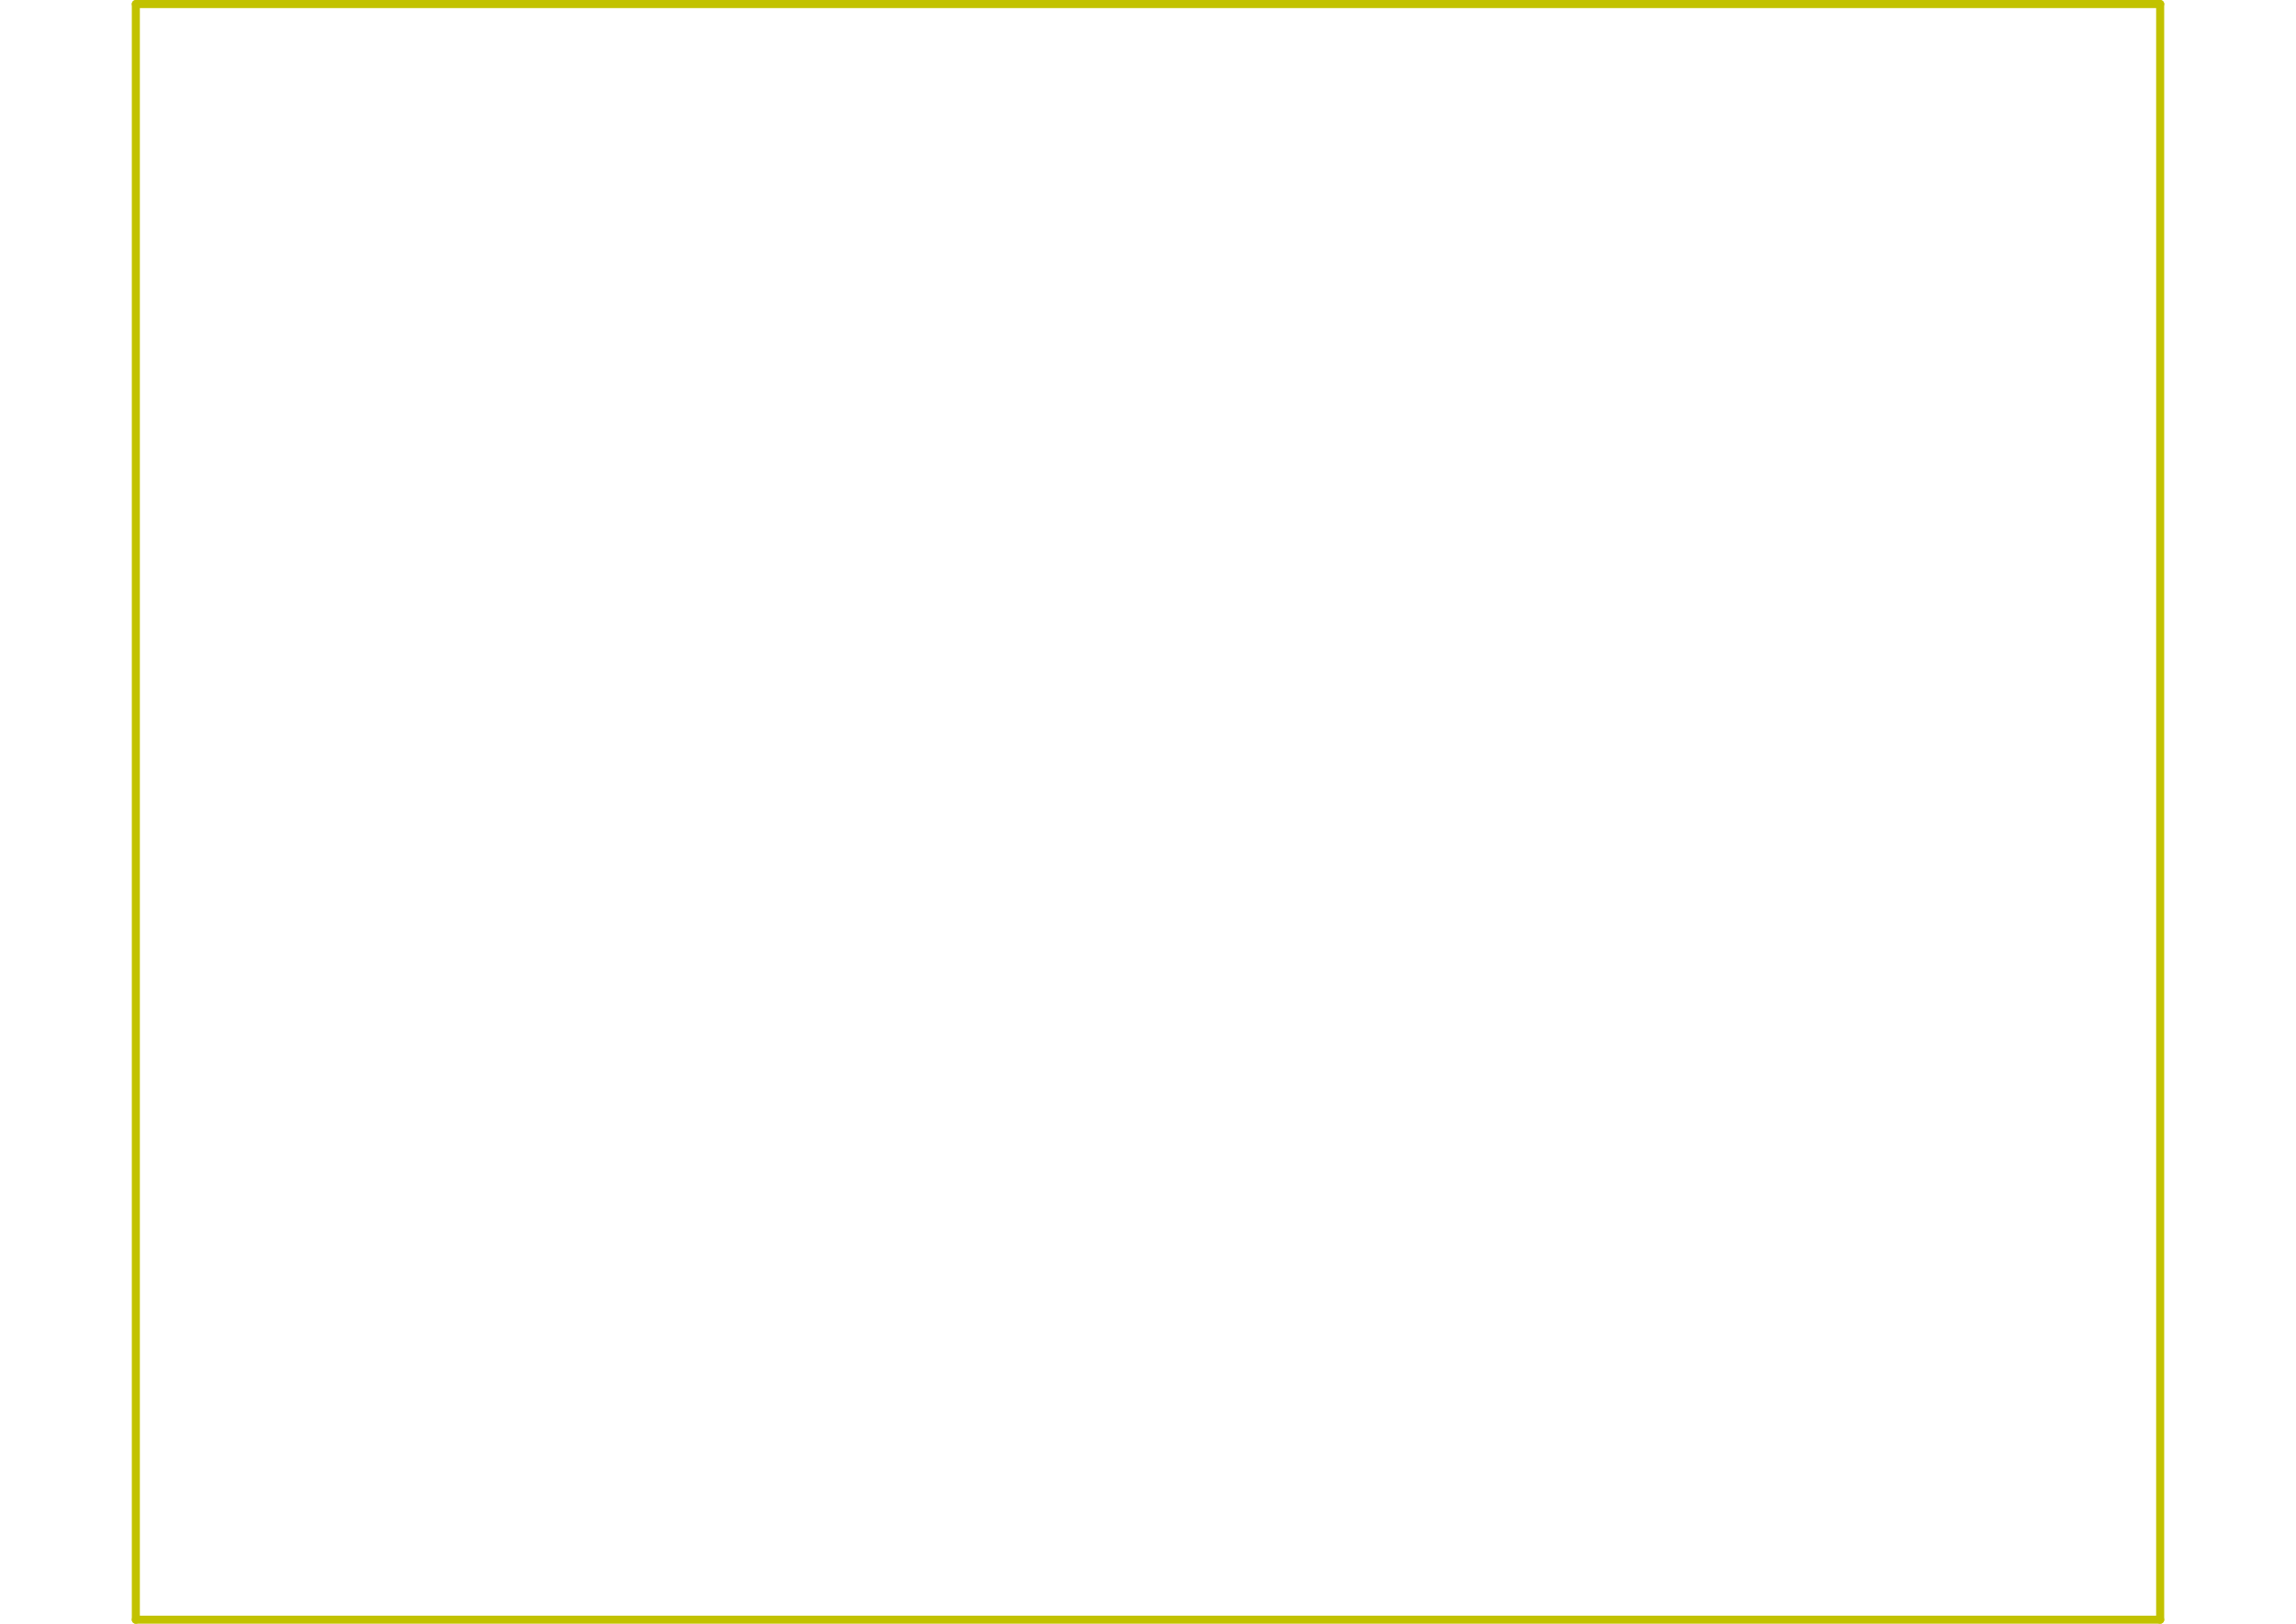
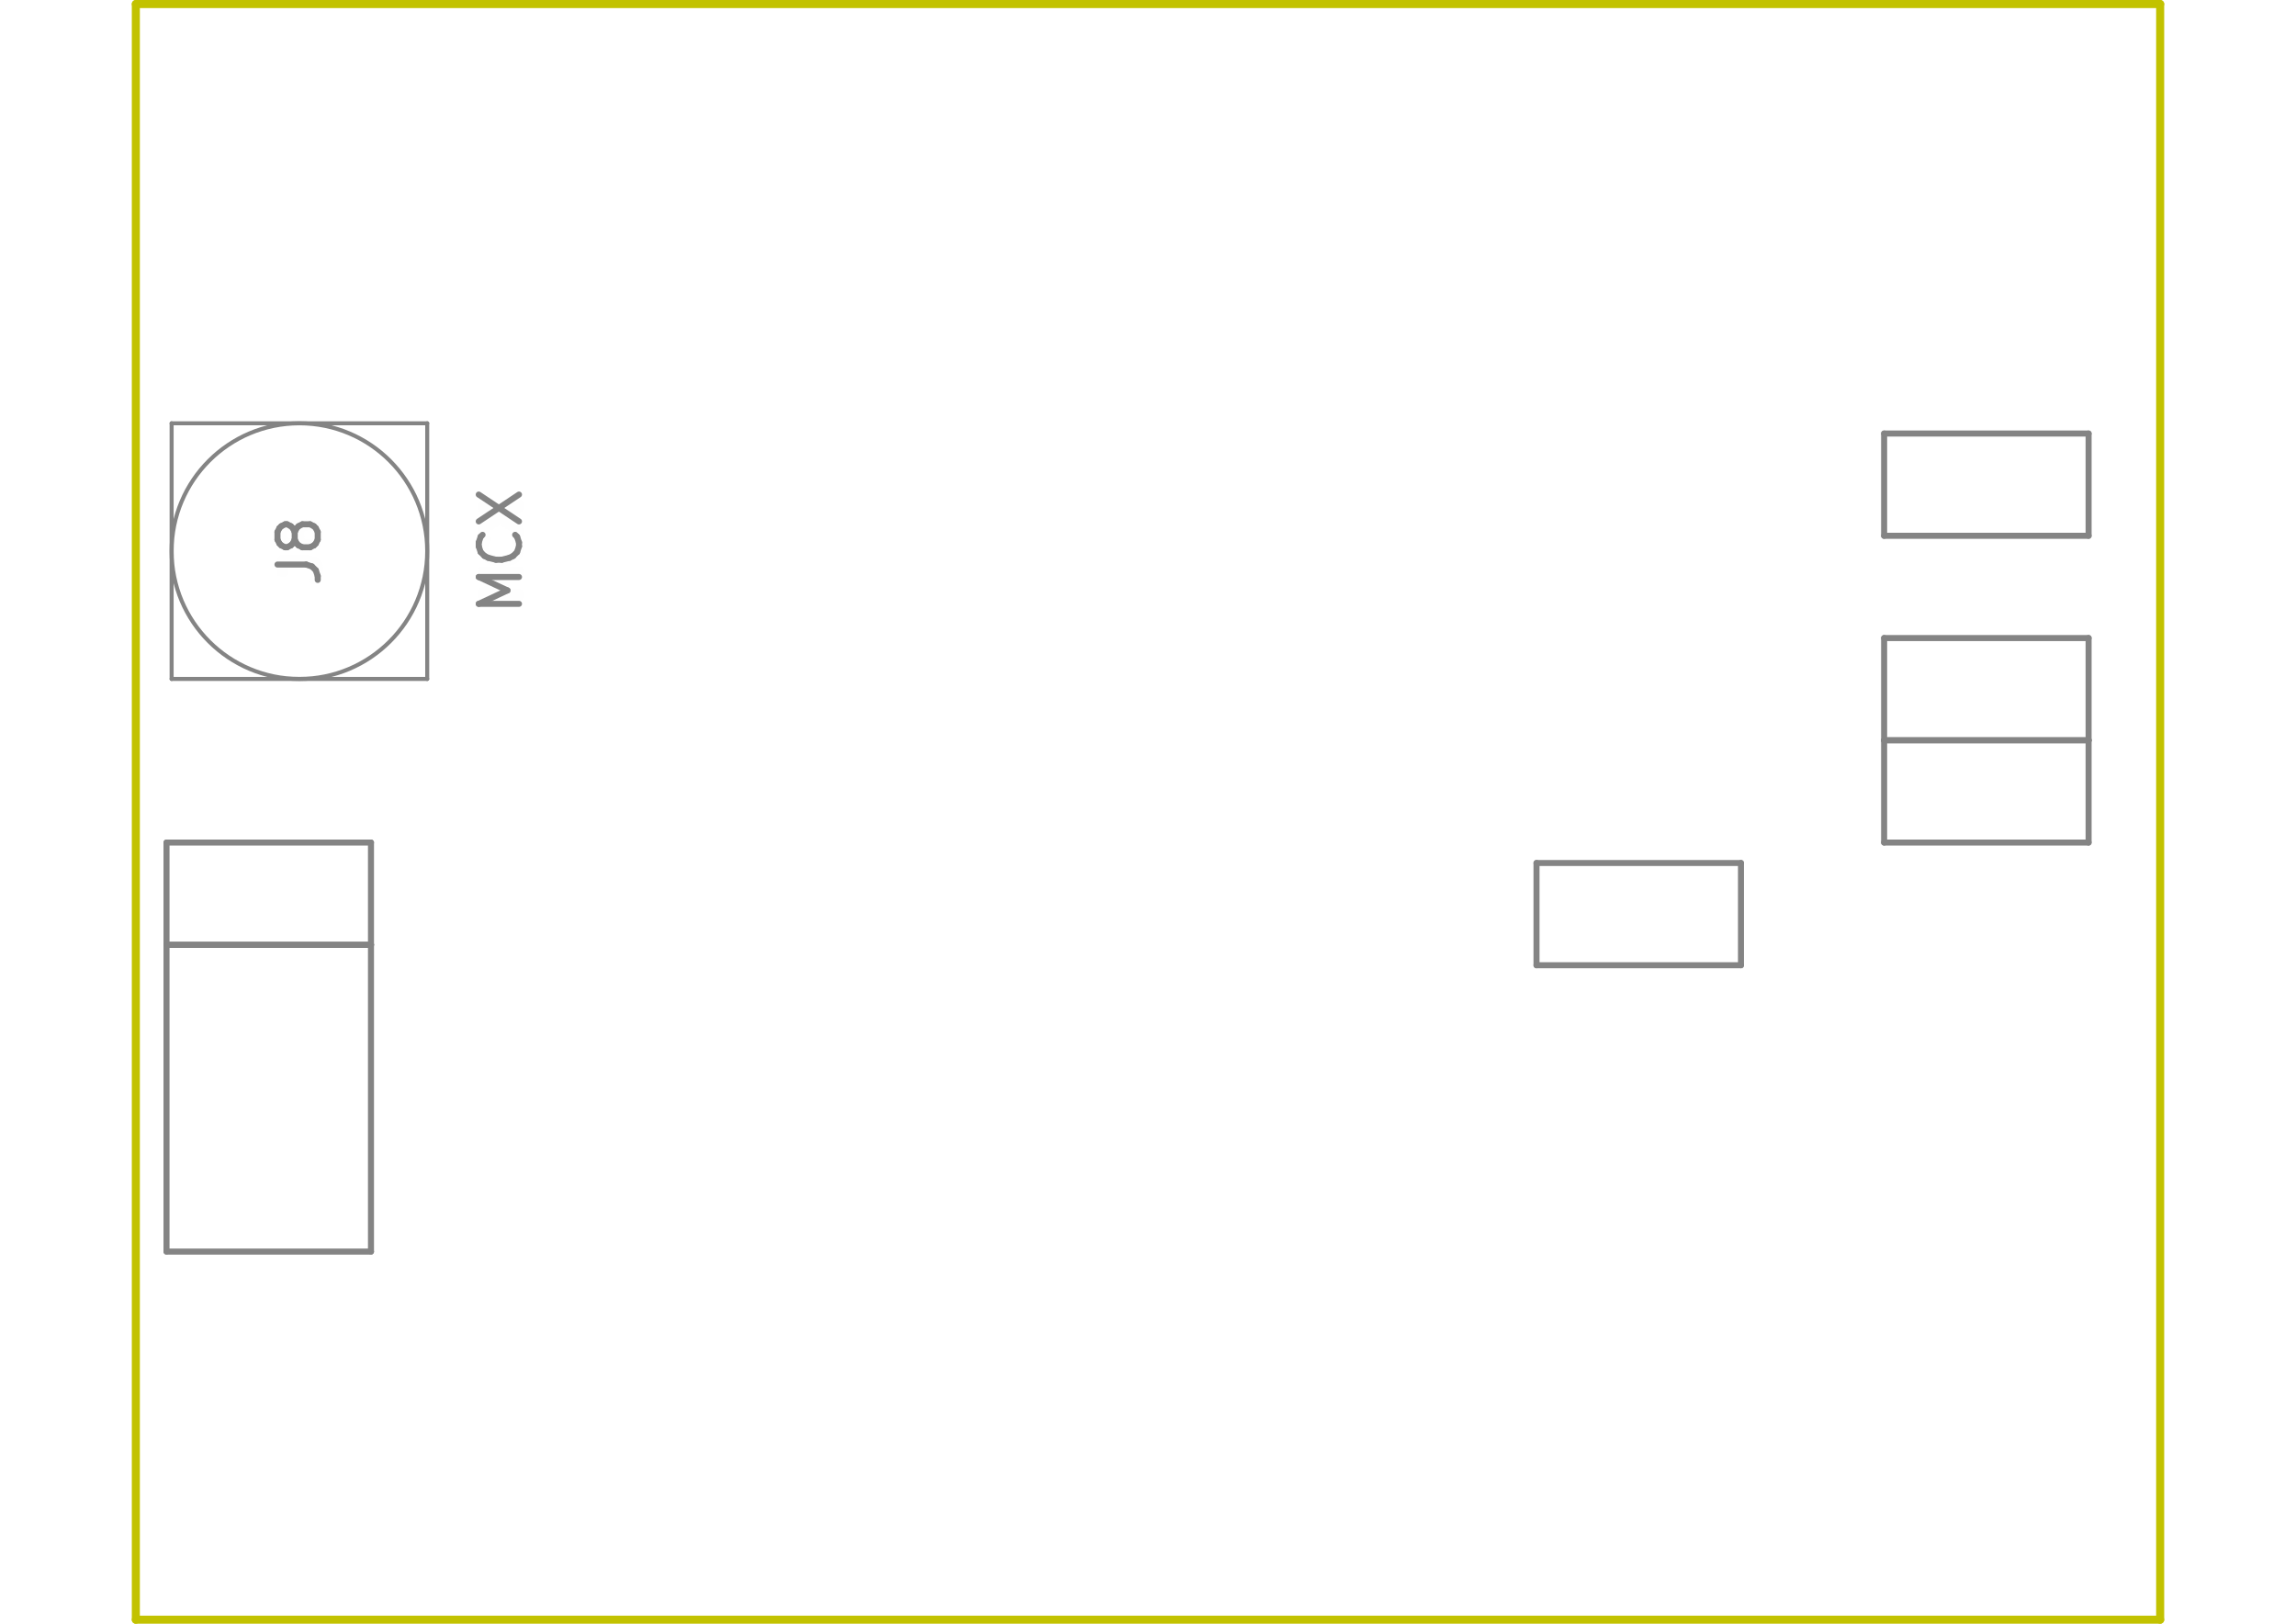
<svg xmlns="http://www.w3.org/2000/svg" version="1.1" width="297.002mm" height="210.007mm" viewBox="0 0 297.002 210.007">
  <g style="fill:#848484; fill-opacity:1;stroke:#848484; stroke-opacity:1; stroke-linecap:round; stroke-linejoin:round;" transform="translate(0 0) scale(1 1)">
</g>
  <g style="fill:#848484; fill-opacity:0.0;  stroke:#848484; stroke-width:0; stroke-opacity:1;  stroke-linecap:round; stroke-linejoin:round;">
+ </g>
+   <g style="fill:#848484; fill-opacity:0.0;  stroke:#848484; stroke-width:0.781; stroke-opacity:1;  stroke-linecap:round; stroke-linejoin:round;">
+     <g transform="rotate(-90 64.7656 71.2793)">
+       <text x="64.766" y="73.883" textLength="17.418" font-size="6.942" lengthAdjust="spacingAndGlyphs" text-anchor="middle" opacity="0.01" style="font-family:monospace">MCX</text>
+     </g>
+     <g class="stroked-text">
+       <path d="M67.134 78.098 L61.927 78.098 " />
+       <path d="M61.927 78.098 L65.646 76.362 " />
+       <path d="M65.646 76.362 L61.927 74.626 " />
+       <path d="M61.927 74.626 L67.134 74.626 " />
+       <path d="M66.638 69.172 L66.886 69.42 " />
+       <path d="M66.886 69.42 L67.134 70.163 " />
+       <path d="M67.134 70.163 L67.134 70.659 " />
+       <path d="M67.134 70.659 L66.886 71.403 " />
+       <path d="M66.886 71.403 L66.39 71.899 " />
+       <path d="M66.39 71.899 L65.894 72.147 " />
+       <path d="M65.894 72.147 L64.902 72.395 " />
+       <path d="M64.902 72.395 L64.158 72.395 " />
+       <path d="M64.158 72.395 L63.167 72.147 " />
+       <path d="M63.167 72.147 L62.671 71.899 " />
+       <path d="M62.671 71.899 L62.175 71.403 " />
+       <path d="M62.175 71.403 L61.927 70.659 " />
+       <path d="M61.927 70.659 L61.927 70.163 " />
+       <path d="M61.927 70.163 L62.175 69.42 " />
+       <path d="M62.175 69.42 L62.423 69.172 " />
+       <path d="M61.927 67.436 L67.134 63.965 " />
+       <path d="M61.927 63.965 L67.134 67.436 " />
+     </g>
+     <g transform="rotate(-90 38.7317 71.2793)">
+       <text x="38.732" y="73.883" textLength="10.228" font-size="6.942" lengthAdjust="spacingAndGlyphs" text-anchor="middle" opacity="0.01" style="font-family:monospace">J8</text>
+     </g>
+     <g class="stroked-text">
+       <path d="M35.893 73.015 L39.612 73.015 " />
+       <path d="M39.612 73.015 L40.356 73.263 " />
+       <path d="M40.356 73.263 L40.852 73.759 " />
+       <path d="M40.852 73.759 L41.1 74.502 " />
+       <path d="M41.1 74.502 L41.1 74.998 " />
+       <path d="M38.124 69.792 L37.877 70.287 " />
+       <path d="M37.877 70.287 L37.629 70.535 " />
+       <path d="M37.629 70.535 L37.133 70.783 " />
+       <path d="M37.133 70.783 L36.885 70.783 " />
+       <path d="M36.885 70.783 L36.389 70.535 " />
+       <path d="M36.389 70.535 L36.141 70.287 " />
+       <path d="M36.141 70.287 L35.893 69.792 " />
+       <path d="M35.893 69.792 L35.893 68.8 " />
+       <path d="M35.893 68.8 L36.141 68.304 " />
+       <path d="M36.141 68.304 L36.389 68.056 " />
+       <path d="M36.389 68.056 L36.885 67.808 " />
+       <path d="M36.885 67.808 L37.133 67.808 " />
+       <path d="M37.133 67.808 L37.629 68.056 " />
+       <path d="M37.629 68.056 L37.877 68.304 " />
+       <path d="M37.877 68.304 L38.124 68.8 " />
+       <path d="M38.124 68.8 L38.124 69.792 " />
+       <path d="M38.124 69.792 L38.373 70.287 " />
+       <path d="M38.373 70.287 L38.62 70.535 " />
+       <path d="M38.62 70.535 L39.116 70.783 " />
+       <path d="M39.116 70.783 L40.108 70.783 " />
+       <path d="M40.108 70.783 L40.604 70.535 " />
+       <path d="M40.604 70.535 L40.852 70.287 " />
+       <path d="M40.852 70.287 L41.1 69.792 " />
+       <path d="M41.1 69.792 L41.1 68.8 " />
+       <path d="M41.1 68.8 L40.852 68.304 " />
+       <path d="M40.852 68.304 L40.604 68.056 " />
+       <path d="M40.604 68.056 L40.108 67.808 " />
+       <path d="M40.108 67.808 L39.116 67.808 " />
+       <path d="M39.116 67.808 L38.62 68.056 " />
+       <path d="M38.62 68.056 L38.373 68.304 " />
+       <path d="M38.373 68.304 L38.124 68.8 " />
+     </g>
+   </g>
+   <g style="fill:#848484; fill-opacity:0.0;  stroke:#848484; stroke-width:0.521; stroke-opacity:1;  stroke-linecap:round; stroke-linejoin:round;">
+     <path d="M22.2 87.811 L55.263 87.811 " />
+     <path d="M22.2 87.811 L22.2 54.748 " />
+     <path d="M55.263 87.811 L55.263 54.748 " />
+     <path d="M22.2 54.748 L55.263 54.748 " />
+     <circle cx="38.732" cy="71.279" r="16.532" />
+   </g>
+   <g style="fill:#848484; fill-opacity:0.0;  stroke:#848484; stroke-width:0.781; stroke-opacity:1;  stroke-linecap:round; stroke-linejoin:round;">
+     <path d="M243.723 95.746 L270.173 95.746 " />
+     <path d="M243.723 108.971 L243.723 95.746 " />
+     <path d="M270.173 95.746 L270.173 108.971 " />
+     <path d="M270.173 108.971 L243.723 108.971 " />
+     <path d="M243.723 82.521 L270.173 82.521 " />
+     <path d="M243.723 95.746 L243.723 82.521 " />
+     <path d="M270.173 82.521 L270.173 95.746 " />
+     <path d="M270.173 95.746 L243.723 95.746 " />
+     <path d="M270.173 69.296 L243.723 69.296 " />
+     <path d="M270.173 56.07 L270.173 69.296 " />
+     <path d="M243.723 69.296 L243.723 56.07 " />
+     <path d="M243.723 56.07 L270.173 56.07 " />
+     <path d="M225.207 124.841 L198.757 124.841 " />
+     <path d="M225.207 111.616 L225.207 124.841 " />
+     <path d="M198.757 124.841 L198.757 111.616 " />
+     <path d="M198.757 111.616 L225.207 111.616 " />
+     <path d="M21.539 122.196 L47.989 122.196 " />
+     <path d="M21.539 161.872 L21.539 122.196 " />
+     <path d="M47.989 122.196 L47.989 161.872 " />
+     <path d="M47.989 161.872 L21.539 161.872 " />
+     <path d="M21.539 108.971 L47.989 108.971 " />
+     <path d="M21.539 122.196 L21.539 108.971 " />
+     <path d="M47.989 108.971 L47.989 122.196 " />
+     <path d="M47.989 122.196 L21.539 122.196 " />
+     <g>
+ </g>
+     <g>
+ </g>
+     <g>
+ </g>
+     <g>
+ </g>
+     <g>
+ </g>
+     <g>
+ </g>
+     <g>
+ </g>
+     <g>
+ </g>
+     <g>
+ </g>
+     <g>
+ </g>
+     <g>
+ </g>
+     <g>
+ </g>
+     <g>
+ </g>
+     <g>
+ </g>
+     <g>
+ </g>
+     <g>
+ </g>
+     <g>
+ </g>
+     <g>
+ </g>
+     <g>
+ </g>
+     <g>
+ </g>
+     <g>
+ </g>
+     <g>
+ </g>
+     <g>
+ </g>
+     <g>
+ </g>
+     <g>
+ </g>
+     <g>
+ </g>
+     <g>
+ </g>
+     <g>
+ </g>
+     <g>
+ </g>
+     <g>
+ </g>
    <g>
</g>
    <g>
</g>
    <g>
</g>
    <g>
</g>
    <g>
</g>
    <g>
</g>
    <g>
</g>
    <g>
</g>
    <g>
</g>
    <g>
</g>
    <g>
</g>
    <g>
</g>
    <g>
</g>
    <g>
</g>
    <g>
</g>
    <g>
</g>
    <g>
</g>
    <g>
</g>
    <g>
</g>
    <g>
</g>
    <g>
</g>
    <g>
</g>
    <g>
</g>
    <g>
</g>
    <g>
</g>
    <g>
</g>
    <g>
</g>
    <g>
</g>
    <g>
</g>
    <g>
</g>
    <g>
</g>
    <g>
</g>
    <g>
</g>
    <g>
</g>
    <g>
</g>
    <g>
</g>
  </g>
  <g>
    <g>
      <g style="fill:#C2C200; fill-opacity:1;stroke:#C2C200; stroke-opacity:1; stroke-linecap:round; stroke-linejoin:round;" transform="translate(0 0) scale(1 1)">
</g>
      <g style="fill:#C2C200; fill-opacity:0.0;  stroke:#C2C200; stroke-width:0; stroke-opacity:1;  stroke-linecap:round; stroke-linejoin:round;">
</g>
      <g style="fill:#C2C200; fill-opacity:0.0;  stroke:#C2C200; stroke-width:1.041; stroke-opacity:1;  stroke-linecap:round; stroke-linejoin:round;">
        <path d="M17.571 0.524 L279.431 0.524 " />
        <path d="M17.571 209.483 L279.431 209.483 " />
        <path d="M279.431 209.483 L279.431 0.524 " />
        <path d="M17.571 209.483 L17.571 0.524 " />
        <g>
</g>
        <g>
</g>
        <g>
</g>
        <g>
</g>
        <g>
</g>
        <g>
</g>
        <g>
</g>
        <g>
</g>
        <g>
</g>
        <g>
</g>
        <g>
</g>
        <g>
</g>
        <g>
</g>
        <g>
</g>
        <g>
</g>
        <g>
</g>
        <g>
</g>
        <g>
</g>
        <g>
</g>
        <g>
</g>
        <g>
</g>
        <g>
</g>
        <g>
</g>
        <g>
</g>
        <g>
</g>
        <g>
</g>
        <g>
</g>
        <g>
</g>
        <g>
</g>
        <g>
</g>
        <g>
</g>
        <g>
</g>
        <g>
</g>
        <g>
</g>
        <g>
</g>
        <g>
</g>
+         <g>
+ </g>
+         <g>
+ </g>
+         <g>
+ </g>
+         <g>
+ </g>
+         <g>
+ </g>
+         <g>
+ </g>
+         <g>
+ </g>
+         <g>
+ </g>
+         <g>
+ </g>
+         <g>
+ </g>
+         <g>
+ </g>
+         <g>
+ </g>
+         <g>
+ </g>
+         <g>
+ </g>
+         <g>
+ </g>
+         <g>
+ </g>
+         <g>
+ </g>
+         <g>
+ </g>
+         <g>
+ </g>
+         <g>
+ </g>
+         <g>
+ </g>
+         <g>
+ </g>
+         <g>
+ </g>
+         <g>
+ </g>
+         <g>
+ </g>
+         <g>
+ </g>
+         <g>
+ </g>
+         <g>
+ </g>
+         <g>
+ </g>
+         <g>
+ </g>
      </g>
    </g>
  </g>
</svg>
